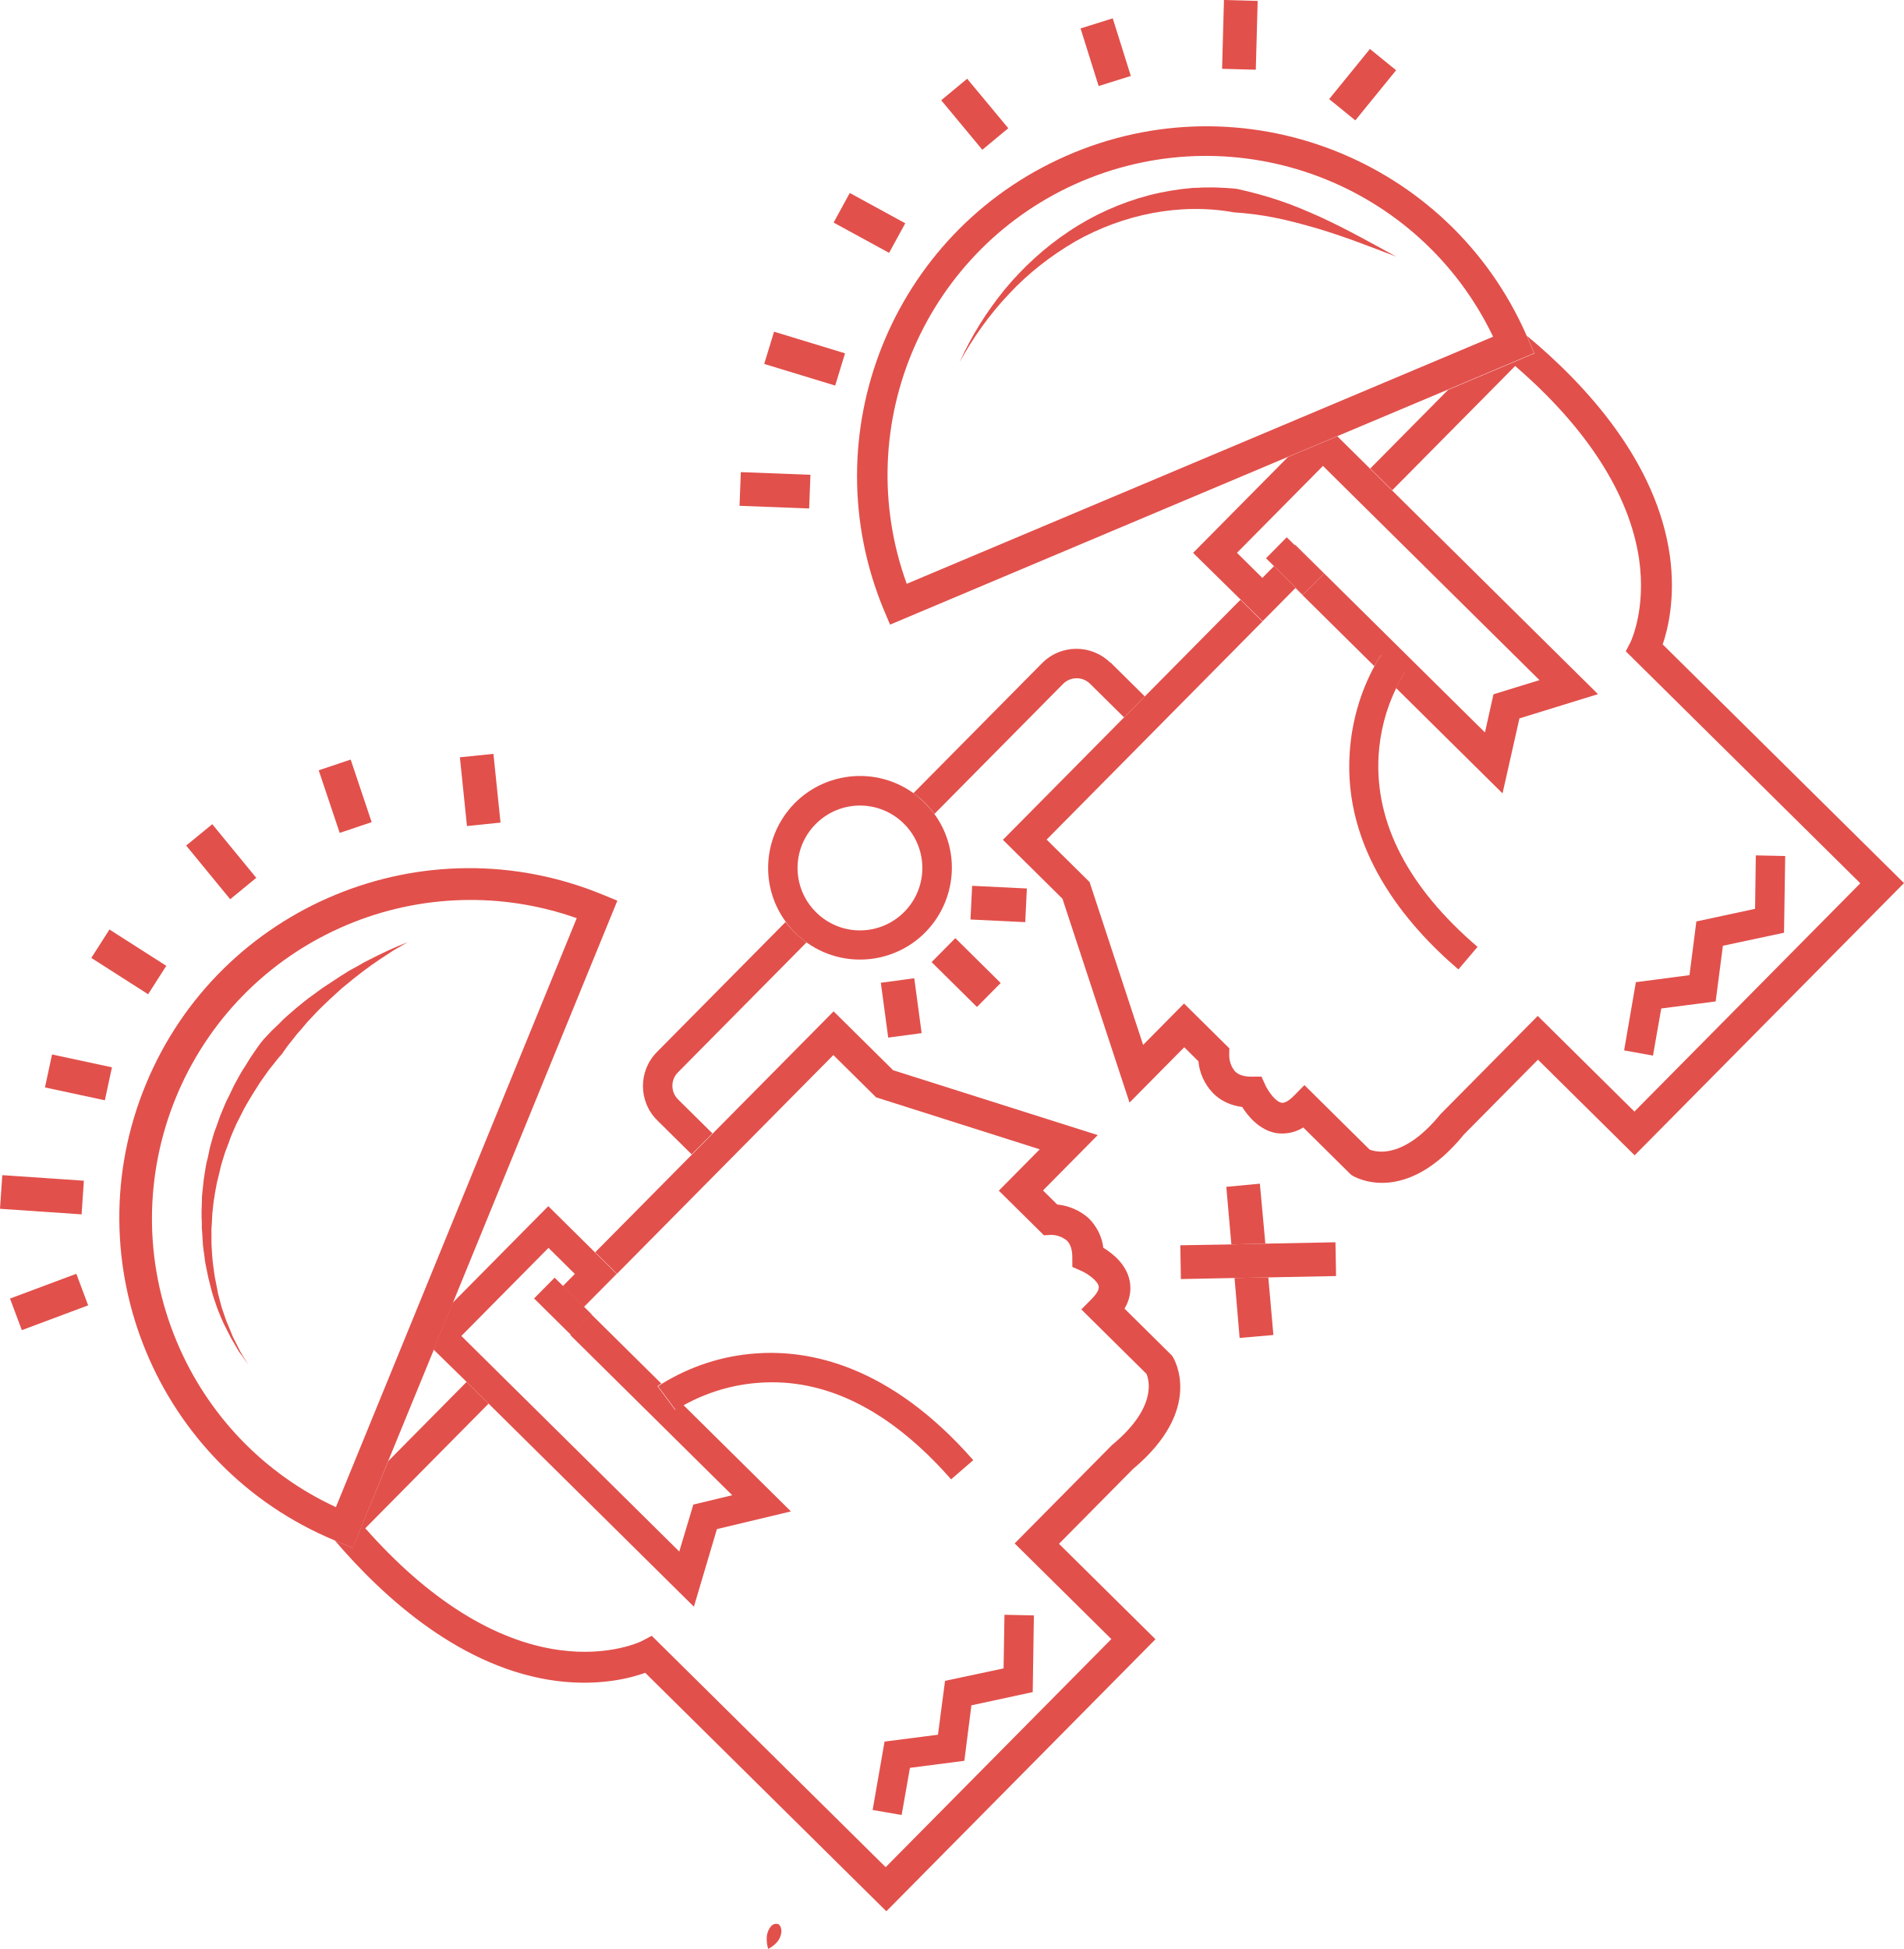
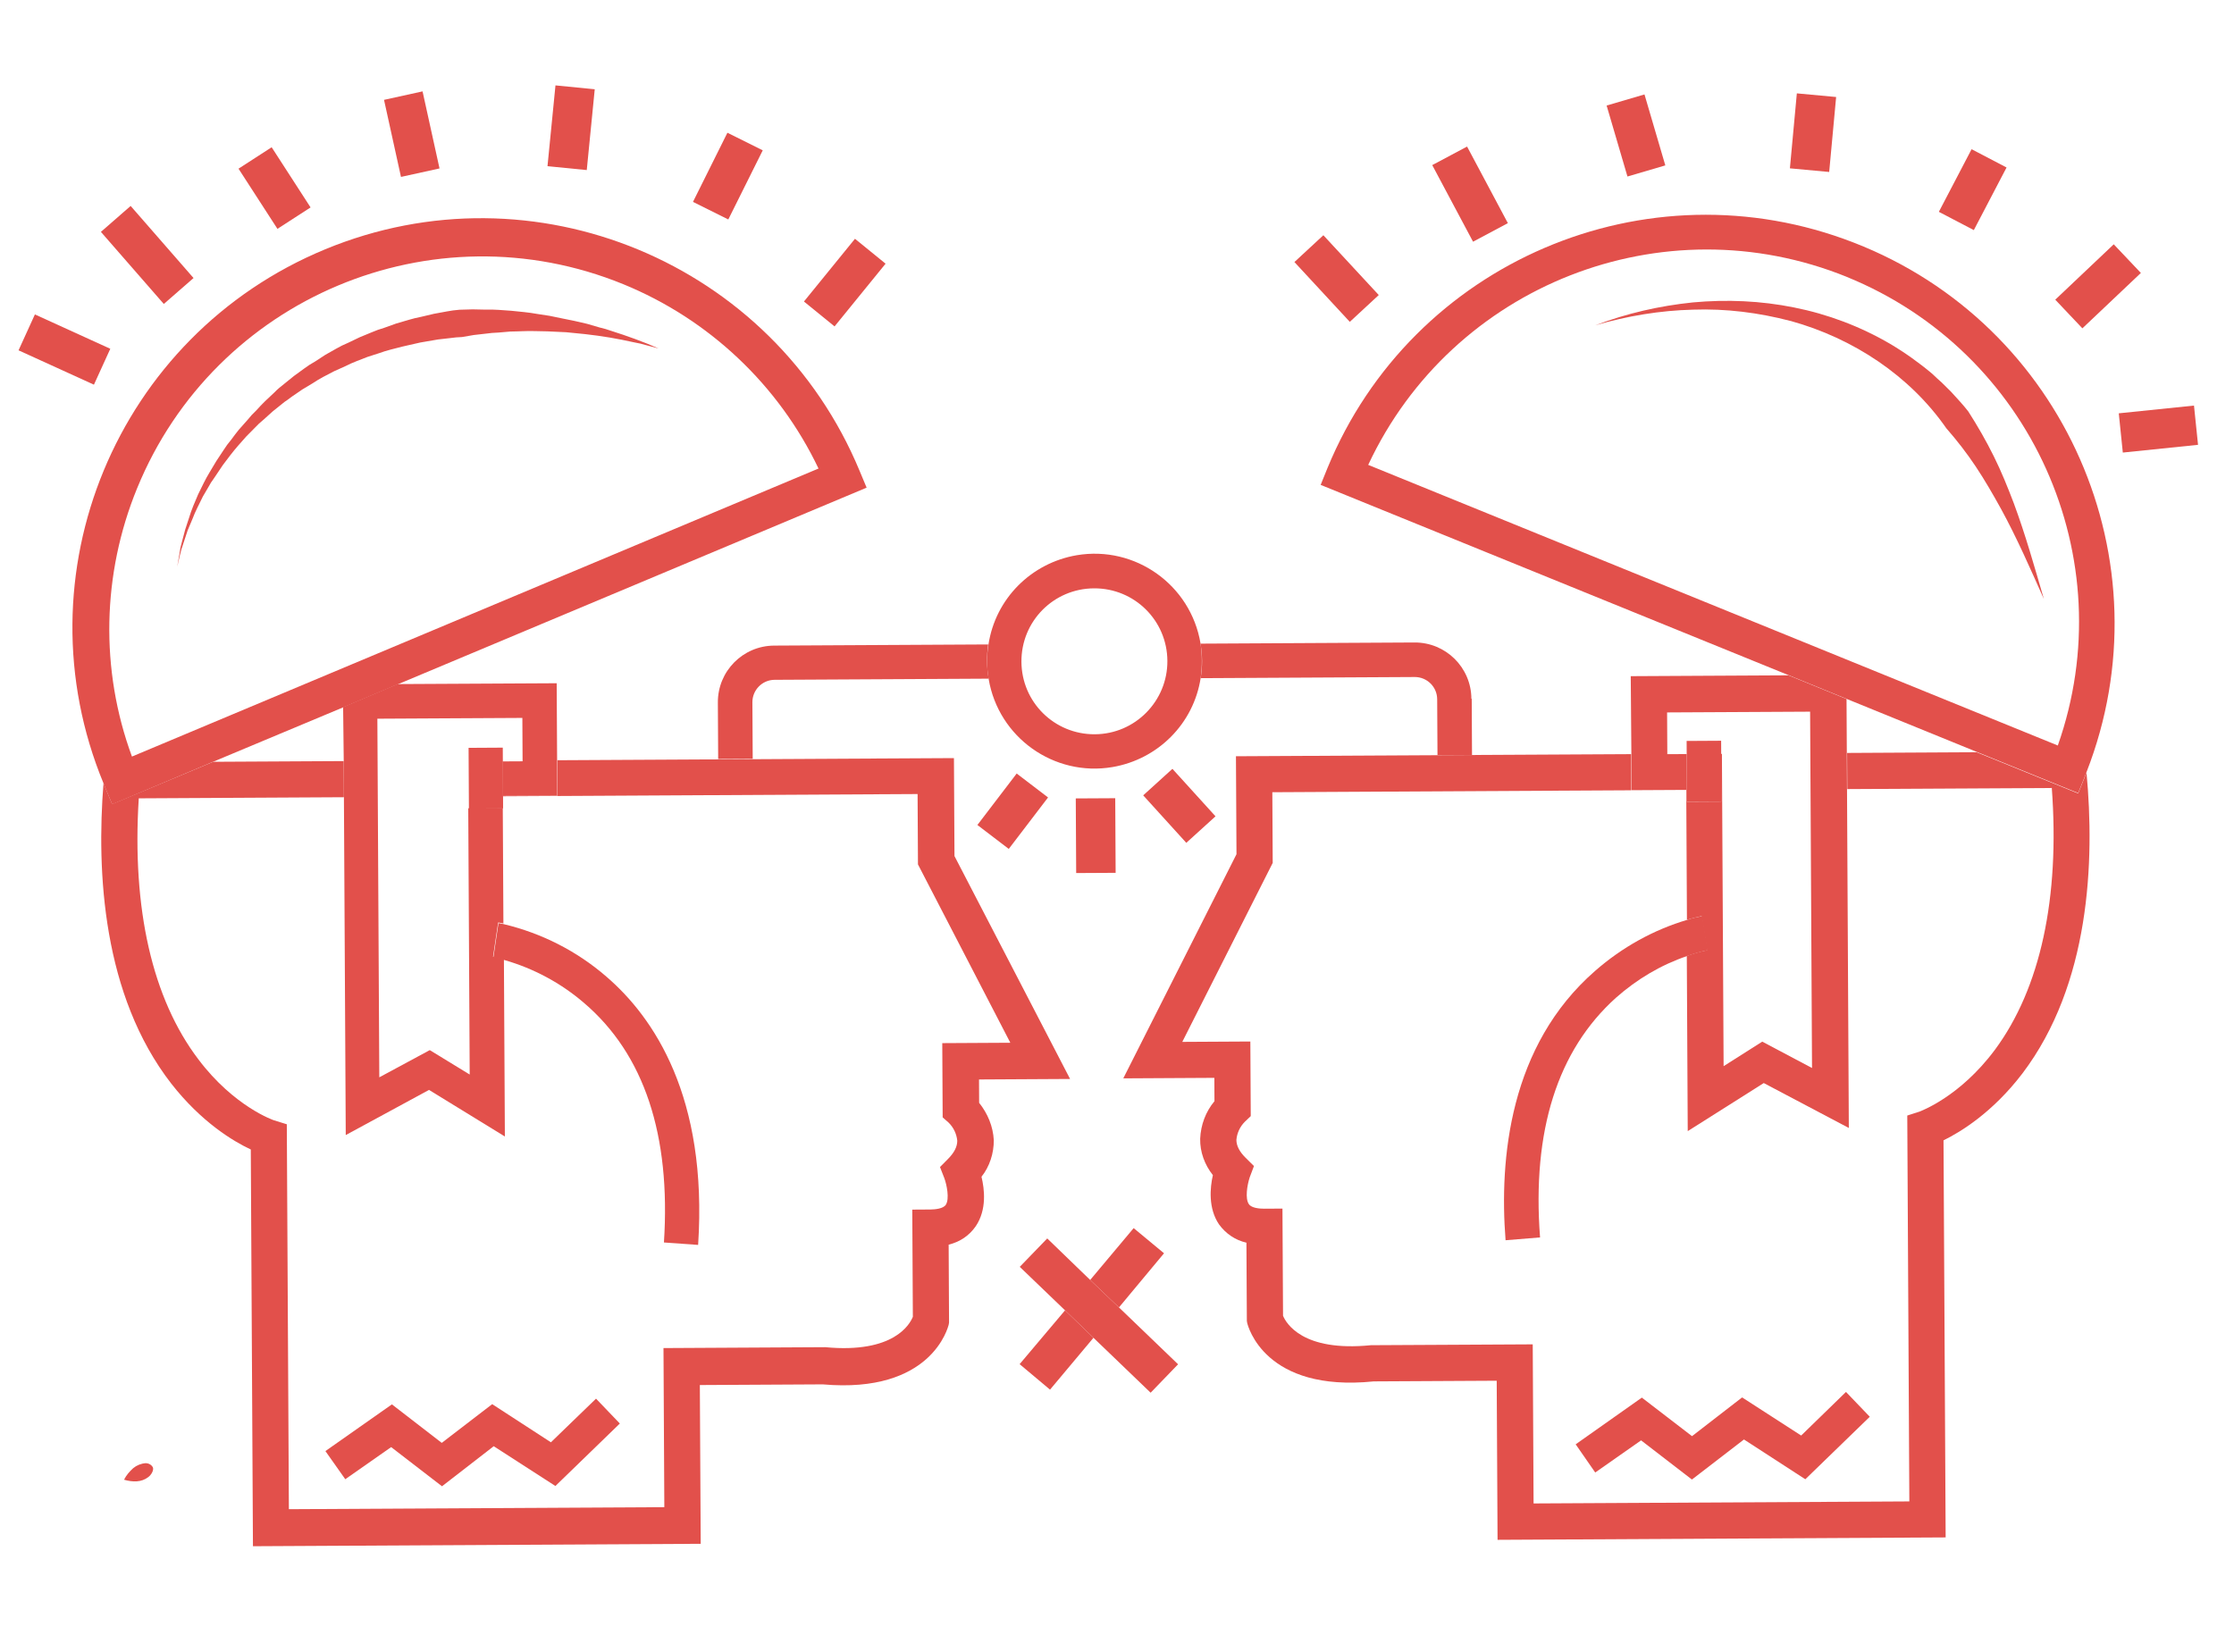
- <svg xmlns="http://www.w3.org/2000/svg" id="Ebene_2" viewBox="0 0 708 724.83">
-   <defs>
-     <style>.cls-1{fill:#e2504b;stroke-width:0px;}</style>
+ <svg xmlns="http://www.w3.org/2000/svg" id="Ebene_2" version="1.1" viewBox="10 100 710 525">
+   <defs id="defs4">
+     <style id="style2">.cls-1{fill:#e2504b;stroke-width:0}</style>
  </defs>
  <g id="Ebene_1-2">
-     <path class="cls-1" d="m290.52,718.89c.21-1.4-.31-2.95-1.13-3.32-.89-.29-1.92.01-2.58.68-.95,1.11-1.54,2.45-1.68,3.92-.07,1.55.02,3.1.54,4.65,2.58-1.42,4.49-3.35,4.84-5.94Z" />
-     <path class="cls-1" d="m412.92,246.49c-7.06-6.98-18.43-6.92-25.42.14l-47.84,48.36c3.04,2.13,5.64,4.7,7.8,7.72l47.84-48.36c2.72-2.75,7.23-2.85,10.05-.05l12.63,12.49,7.72-7.8-12.7-12.57-.07.07Z" />
-     <path class="cls-1" d="m292.12,342.89l-47.84,48.36c-6.98,7.06-6.92,18.43.14,25.42l12.78,12.64,7.72-7.8-12.78-12.64c-2.75-2.72-2.85-7.23-.05-10.05l47.84-48.36c-2.97-2.05-5.57-4.62-7.8-7.57h0Z" />
-     <path class="cls-1" d="m567.71,124.78l.6,1.33,2.25,5.31-32.07,13.55-28.95,29.27,8.17,8.08,45.71-46.2c26.57,22.91,42.44,47.57,46.05,71.57,2.76,18.75-3.01,30.68-3.01,30.83l-1.9,3.7,87.2,86.27-83.99,84.9-35.95-35.57-35.79,36.17-.37.37c-13.87,16.99-24.08,14.09-26.38,13.15l-24.22-23.96-4.04,4.09c-1.03,1.04-3.01,2.75-4.49,2.46-2.14-.36-4.68-3.89-5.87-6.25l-1.57-3.46-3.69.02c-2.81.02-4.81-.64-6.14-1.96-1.41-1.69-2.16-3.76-2.17-5.97l.06-2.59-16.86-16.68-15.21,15.38-19.91-60.55-15.97-15.8,80.24-81.11-8.17-8.08-88.33,89.28,22.14,21.9,24.94,75.82,20.35-20.58,5.27,5.22c.39,4.36,2.26,8.41,5.23,11.65,2.9,3.01,6.82,4.84,11.04,5.33,2.16,3.46,6.4,8.54,12.46,9.69,3.55.57,7.17-.11,10.26-2.05l17.68,17.49.52.37c.82.51,19.57,11.72,41.59-15.3l27.48-27.78,35.95,35.57,100.16-101.24-89.73-88.77c1.96-5.7,4.78-17.31,2.7-32.74-4.84-35.22-31.38-63.96-53.27-82.09Z" />
-     <path class="cls-1" d="m469.43,230.96l.07.07,12.2-12.33,29.34,29.03c.81-1.41,1.61-2.82,2.49-4.15l4.45,3.23,4.45,3.23h0c-1.25,1.85-2.34,3.85-3.29,5.85l39.59,39.17,6.28-27.89,29.21-9.02-96.93-95.9-18.36,7.71-35.27,35.65,25.77,25.35h0Zm15.09-9.76l-10.77-10.66-4.34,4.38-9.43-9.33,31.97-32.31,80.52,79.66-17.11,5.26-3.17,14.2-70.57-69.81-.22.22,10.77,10.66-7.64,7.73Z" />
-     <polygon class="cls-1" points="481.39 202.68 478.49 199.81 470.78 207.61 473.68 210.48 484.52 221.2 492.24 213.4 481.39 202.68" />
-     <path class="cls-1" d="m538.41,144.89l32.07-13.55-2.25-5.31-.6-1.33c-28.87-65.75-105.58-95.63-171.25-66.68-64.79,28.5-94.9,103.65-67.65,168.97l2.25,5.31,148.02-62.42,18.36-7.71,41.06-17.29Zm-135.92-77.58c58.24-24.55,125.46.95,152.73,57.91l-218.05,91.9c-21.52-59.36,7.16-125.2,65.32-149.82Z" />
-     <path class="cls-1" d="m221.26,465.63l8.1,8.01-12.2,12.33.07.07,92.66-93.67,15.9,15.73,60.84,19.33-15.21,15.38,15,14.84,1.78,1.76,2.51-.16c2.22-.01,4.29.72,6,2.11,1.34,1.32,2.01,3.31,2.03,6.12l.02,3.69,3.48,1.53c1.93.88,5.86,3.44,6.31,5.66.3,1.48-1.39,3.48-2.41,4.52l-4.04,4.09,24.22,23.96c.97,2.29,4.06,12.54-12.86,26.52l-36.15,36.55,35.95,35.57-83.92,84.83-84.01-83.11-2.97-2.94-3.68,1.94c-.07.07-12.08,5.98-30.79,3.34-23.96-3.27-48.79-18.87-72.06-45.27l45.85-46.35-8.17-8.08-29.17,29.49-13.2,32.21-5.33-2.19-1.33-.58c18.44,21.62,47.47,47.84,82.74,52.31,15.45,1.91,26.96-.96,32.71-3.06l89.66,88.69,100.08-101.17-35.88-35.49,27.48-27.78c26.63-22.31,15.29-41.01,14.85-41.75l-.37-.52-17.6-17.42c1.9-3.11,2.62-6.66,1.94-10.28-1.22-6.2-6.34-10.24-9.82-12.36-.47-4.13-2.48-8.04-5.45-10.98-3.27-2.94-7.34-4.62-11.7-5.11l-5.27-5.22,20.35-20.58-76.08-24.12-22.14-21.9-88.62,89.58-.07-.07Z" />
-     <path class="cls-1" d="m173.5,513.91l84.53,83.62,8.56-28.86,27.52-6.58-40.04-39.61c-1.92,1.04-2.95,1.79-3.02,1.86l-6.55-8.83c.07-.07.59-.45,1.4-.97l-26.07-25.79-7.72,7.8,60.17,59.52-14.46,3.48-5.23,17.46-81.04-80.17,32.41-32.76,9.8,9.7-4.48,4.53,7.8,7.72,12.2-12.33-25.4-25.13-35.57,35.95-7.07,17.4,12.26,11.98Z" />
-     <polygon class="cls-1" points="209.43 478.32 206.24 475.16 198.6 482.89 201.79 486.05 212.34 496.48 219.98 488.76 217.31 486.11 217.16 485.97 209.43 478.32" />
-     <path class="cls-1" d="m131.2,575.68l13.13-32.28,17.06-41.61,7.07-17.4,61.11-149.43-5.33-2.19c-66.35-27.42-142.43,4.02-169.92,70.29-27.5,66.27,3.94,142.35,70.22,169.85l1.33.58,5.33,2.19Zm-65.43-76.63c-25.3-60.3,2.99-129.76,63.37-155.13,27.13-11.38,57.56-12.28,85.32-2.45l-89.55,219.03c-26.74-12.34-47.77-34.32-59.14-61.45h0Z" />
-     <rect class="cls-1" x="5.08" y="477.93" width="26.33" height="12.54" transform="translate(-168.41 37.05) rotate(-20.5)" />
-     <rect class="cls-1" x="9.32" y="429.12" width="12.54" height="30.41" transform="translate(-428.76 429.66) rotate(-86.1)" />
-     <rect class="cls-1" x="22.9" y="389.28" width="12.54" height="22.78" transform="translate(-368.7 345.14) rotate(-77.89)" />
-     <rect class="cls-1" x="41.61" y="345.19" width="12.54" height="25.08" transform="translate(-279.3 205.38) rotate(-57.41)" />
-     <rect class="cls-1" x="75.98" y="307.58" width="12.54" height="25.81" transform="translate(-184.58 124.84) rotate(-39.36)" />
-     <rect class="cls-1" x="122.07" y="283.86" width="12.54" height="24.55" transform="translate(-87.44 56.12) rotate(-18.53)" />
-     <rect class="cls-1" x="172.3" y="280.93" width="12.54" height="25.7" transform="translate(-29.16 19.84) rotate(-5.88)" />
-     <rect class="cls-1" x="281.91" y="169.38" width="12.54" height="25.91" transform="translate(94.92 463.31) rotate(-87.8)" />
-     <rect class="cls-1" x="292.94" y="119.6" width="12.54" height="27.59" transform="translate(84.33 380.66) rotate(-73.04)" />
-     <rect class="cls-1" x="317.04" y="71.15" width="12.54" height="23.51" transform="translate(95.58 326.92) rotate(-61.36)" />
-     <rect class="cls-1" x="356.2" y="30.53" width="12.54" height="23.93" transform="translate(56.47 241.38) rotate(-39.71)" />
-     <rect class="cls-1" x="404.89" y="8.17" width="12.54" height="22.46" transform="translate(13.03 123.92) rotate(-17.41)" />
-     <rect class="cls-1" x="448.25" y="6.7" width="25.6" height="12.54" transform="translate(435.54 473.49) rotate(-88.44)" />
-     <rect class="cls-1" x="494.69" y="25.23" width="24.03" height="12.54" transform="translate(162.56 404.73) rotate(-50.88)" />
-     <polygon class="cls-1" points="373.19 620.48 351.42 625.1 348.79 645.14 328.93 647.69 324.49 673.13 335.28 674.99 338.37 657.46 358.6 654.84 361.22 634.21 384.02 629.29 384.46 600.77 373.52 600.53 373.19 620.48" />
-     <polygon class="cls-1" points="652.64 337.99 630.8 342.69 628.25 362.66 608.31 365.27 603.94 390.64 614.67 392.58 617.75 375.05 637.98 372.43 640.67 351.73 663.4 346.88 663.84 318.35 652.91 318.12 652.64 337.99" />
-     <path class="cls-1" d="m339.59,294.91c-15.35-10.93-36.69-7.34-47.61,8.01-8.51,12.01-8.49,28.05.22,39.9,2.16,3.02,4.76,5.59,7.8,7.72,15.35,10.93,36.69,7.34,47.61-8.01,8.51-12.01,8.49-28.05-.22-39.9-2.23-2.94-4.83-5.52-7.8-7.72h0Zm-3.31,44.2c-9.04,9.14-23.67,9.22-32.8.18-9.14-9.04-9.22-23.67-.18-32.8,9.04-9.14,23.67-9.22,32.8-.18,9.06,8.96,9.22,23.67.18,32.8Z" />
-     <path class="cls-1" d="m89.28,502.47l-.9-1.77-1.79-3.54-1.5-3.69-.75-1.77-.67-1.84-1.28-3.76-.98-3.76c-.15-.59-.38-1.25-.45-1.92l-.38-1.99c-.23-1.25-.53-2.58-.76-3.84l-.54-3.91c-.08-.66-.15-1.33-.23-1.99l-.16-1.92c-.08-1.26-.16-2.66-.24-3.91l-.02-3.84c0-.59,0-1.33-.01-1.92l.14-1.92c.07-1.26.13-2.66.2-3.92l.42-3.84c.07-.67.14-1.33.29-1.92l.29-1.92.72-3.85.94-3.77.43-1.92.51-1.85,1.16-3.7,1.38-3.63.65-1.85.73-1.78,1.53-3.48,1.75-3.41.88-1.78.95-1.7,1.98-3.34,2.05-3.26,1.03-1.63,1.1-1.56,2.2-3.11,2.42-3.04,1.17-1.48,1.25-1.41,2.2-3.11,2.42-3.04,1.17-1.48,1.32-1.48,2.5-2.97c1.84-1.86,3.53-3.86,5.44-5.64l2.87-2.75,2.94-2.68,1.47-1.34,1.54-1.26,3.09-2.53,3.16-2.46,1.62-1.19,1.62-1.19,3.24-2.23,3.31-2.16,1.69-1.12,1.69-.97,3.46-2.01-3.69,1.5-1.84.82-1.84.82-3.61,1.72-3.54,1.79-1.77.9-1.77,1.04-3.54,1.94-3.46,2.16-1.69,1.12-1.69,1.12-3.39,2.23-3.24,2.38c-2.28,1.56-4.34,3.35-6.47,5.06l-3.09,2.68-1.54,1.41c-.44.45-.96.97-1.47,1.49l-2.94,2.82-2.87,3.04-1.32,1.63-1.17,1.63-2.35,3.41-2.2,3.56-1.1,1.71-1.02,1.78-1.98,3.63-1.75,3.7-.95,1.85-.8,1.85-1.6,3.85-1.38,3.92-.73,1.92-.58,1.92-1.09,3.92-.79,3.77-.51,2-.36,2-.64,4.07-.42,3.99-.21,2c-.07.67-.07,1.4-.06,2l-.13,4.14c0,1.33.01,2.66.1,4.06v2.07c.09.66.09,1.4.17,2.07l.24,4.06c.15,1.33.31,2.66.54,4.06l.23,1.99c.08.66.3,1.33.38,1.99l.83,4.06c.3,1.33.68,2.58.98,3.91l.53,1.99c.23.66.38,1.25.6,1.92l1.28,3.76,1.5,3.69.82,1.84.9,1.77,1.79,3.54,2.01,3.46,1.04,1.77,1.19,1.62,2.31,3.31-2.09-3.39-1.04-1.77Z" />
-     <path class="cls-1" d="m399.73,89.85c18.05-10.22,39.15-14.47,59.12-10.88,5.1.34,10.2.98,15.23,1.99,5.03,1.01,10.13,2.38,15.17,3.83,10.14,2.97,19.99,6.84,29.91,10.63-9.34-5.12-18.6-10.32-28.3-14.77-4.89-2.19-9.85-4.31-15.03-6.05-5.18-1.75-10.51-3.19-15.83-4.35-2.74-.35-5.47-.41-8.28-.55l-4.14.02c-1.4.08-2.81.16-4.14.17-5.46.47-10.93,1.39-16.24,2.75-10.55,2.79-20.57,7.28-29.7,13.39-8.98,5.96-17,13.32-23.9,21.63-6.75,8.31-12.39,17.28-16.77,27.06,5.05-9.26,11.21-17.87,18.48-25.52,7.05-7.57,15.37-14.05,24.43-19.34Z" />
-     <rect class="cls-1" x="328.86" y="364.57" width="12.54" height="20.58" transform="translate(-46.92 47.94) rotate(-7.65)" />
-     <rect class="cls-1" x="353" y="349.84" width="12.54" height="23.72" transform="translate(-150.54 362.73) rotate(-45.31)" />
-     <rect class="cls-1" x="365.1" y="326.01" width="12.54" height="20.38" transform="translate(17.55 690.82) rotate(-87.22)" />
-     <path class="cls-1" d="m542.31,360.53l7.12-8.39c-25.76-22.1-38.15-45.97-36.81-70.95.54-8.87,2.71-17.45,6.66-25.45.95-2,2.05-4,3.29-5.85h0l-4.45-3.23-4.45-3.23c-.88,1.33-1.83,2.74-2.49,4.15-5.41,9.93-8.53,20.96-9.28,32.26-2.47,36.07,20.66,63.8,40.41,80.68Z" />
-     <path class="cls-1" d="m353.67,550.17l8.24-7.14c-31.07-35.44-61.1-41.19-80.97-39.68-12.33.88-24.28,4.79-34.81,11.27-.81.52-1.33.89-1.4.97l6.55,8.83s1.03-.74,3.02-1.86c8.47-4.7,17.91-7.56,27.59-8.28,25.04-1.98,49.19,10.15,71.79,35.89Z" />
-     <polygon class="cls-1" points="473.52 496.48 471.63 475.06 459.07 475.28 460.96 497.58 473.52 496.48" />
-     <polygon class="cls-1" points="468.49 440.21 456.01 441.38 457.89 462.8 470.53 462.51 468.49 440.21" />
-     <polygon class="cls-1" points="496.82 474.56 496.6 462 470.53 462.51 457.89 462.8 438.91 463.12 439.12 475.68 459.07 475.28 471.63 475.06 496.82 474.56" />
+     <path id="path6" d="M57.044 569.588c1.139-.841 1.867-2.305 1.549-3.146-.424-.835-1.365-1.35-2.305-1.344a7.007 7.007 0 0 0-3.96 1.584c-1.146 1.047-2.178 2.206-2.906 3.67 2.828.82 5.543.806 7.622-.778z" class="cls-1" />
+     <path id="path8" d="M477.631 322.101c-.056-9.928-8.138-17.925-18.073-17.876l-68.024.368c.643 3.656.665 7.312.057 10.974l68.023-.367c3.868-.022 7.128 3.097 7.142 7.07l.1 17.763 10.973-.056-.092-17.869h-.099z" class="cls-1" />
+     <path id="path10" d="m324.048 304.848-68.024.367c-9.928.057-17.925 8.14-17.876 18.074l.1 17.975 10.974-.057-.1-17.975c-.02-3.868 3.098-7.127 7.072-7.141l68.023-.368c-.65-3.55-.671-7.206-.162-10.868z" class="cls-1" />
+     <path id="path12" d="m673.146 345.492-.516 1.365-2.164 5.346-32.258-13.096-41.168.226.064 11.49 64.99-.346c2.588 34.988-3.627 63.647-18.045 83.17-11.307 15.21-23.823 19.566-23.929 19.672l-3.96 1.273.658 122.661-119.423.644-.269-50.572-50.883.268h-.523c-21.822 2.206-26.99-7.064-27.952-9.355l-.184-34.068-5.749.035c-1.464.007-4.073-.184-4.914-1.435-1.259-1.768-.559-6.06.268-8.57l1.337-3.557-2.624-2.595c-2-1.973-2.948-3.854-2.955-5.728a9.286 9.286 0 0 1 2.687-5.756l1.874-1.788-.128-23.717-21.63.12 28.737-56.893-.12-22.465 114.091-.615-.063-11.49-125.59.67.17 31.142-35.978 71.248 28.942-.163.036 7.418c-2.808 3.359-4.349 7.545-4.54 11.936-.078 4.179 1.4 8.245 4.038 11.575-.92 3.974-1.514 10.564 1.958 15.663 2.108 2.913 5.148 4.992 8.705 5.805l.134 24.869.106.63c.22.94 5.551 22.125 40.228 18.589l39.074-.212.269 50.572 142.411-.764-.679-126.218c5.417-2.645 15.62-8.86 25.06-21.242 21.482-28.326 23.038-67.415 20.38-95.714z" class="cls-1" />
+     <path id="path14" d="M528.571 351.078v.1l17.346-.093.219 41.274c1.57-.424 3.132-.855 4.695-1.174l.863 5.431.862 5.43c-2.192.425-4.377 1.068-6.463 1.81l.297 55.692 24.162-15.28 27.033 14.276-.728-136.351-18.435-7.53-50.148.268zm17.572 3.77-.078-15.154-6.166.028-.07-13.265 45.452-.24.608 113.264-15.818-8.38-12.282 7.8-.537-99.264h-.312l.078 15.154-10.868.063z" class="cls-1" />
+     <path id="polygon16" d="m478.49 199.81-7.71 7.8 2.9 2.87 10.84 10.72 7.72-7.8-10.85-10.72z" class="cls-1" transform="rotate(45 354.005 362.409)" />
+     <path id="path18" d="m638.208 338.994 32.258 13.095 2.164-5.345.516-1.365c26.078-66.906-7.035-142.277-73.942-168.242-65.966-25.66-140.396 6.187-167.315 71.644l-2.164 5.346 148.803 60.528 18.435 7.53 41.26 16.809zm-41.252-150.967c58.541 23.822 88.041 89.385 67.047 148.944L444.836 247.77c26.757-57.19 93.592-83.467 152.127-59.75z" class="cls-1" />
+     <path id="path20" d="m187.152 341.532.063 11.392-17.345.092v.099l131.755-.714.12 22.365 29.353 56.69-21.63.12.112 21.1.015 2.502 1.887 1.662a9.33 9.33 0 0 1 2.751 5.735c.014 1.88-.92 3.762-2.892 5.763l-2.595 2.623 1.379 3.543c.742 1.987 1.711 6.576.46 8.464-.835 1.258-3.444 1.478-4.9 1.492l-5.75.035.184 34.069c-.933 2.305-5.996 11.738-27.846 9.659l-51.406.283.268 50.572-119.324.643-.636-118.171-.021-4.18-3.974-1.23c-.1 0-12.77-4.313-24.134-19.41-14.63-19.254-21.157-47.843-18.943-82.965l65.195-.353-.064-11.49-41.479.226-32.11 13.442-2.22-5.318-.53-1.35c-2.249 28.326-.262 67.394 21.517 95.494 9.575 12.276 19.743 18.385 25.294 20.966l.685 126.113 142.306-.771-.276-50.466 39.075-.213c34.605 3.055 39.81-18.186 40.022-19.02l.106-.63-.127-24.763c3.542-.855 6.562-2.857 8.64-5.897 3.522-5.247 2.758-11.724 1.797-15.684 2.588-3.252 3.931-7.439 3.91-11.618-.233-4.39-1.923-8.457-4.66-11.886l-.035-7.418 28.942-.162-36.742-70.852-.17-31.141-126.006.679v-.1z" class="cls-1" />
+     <path id="path22" d="m119.241 341.9.644 118.9 26.46-14.354 24.112 14.807-.304-56.321c-2.093-.623-3.352-.82-3.45-.82l1.612-10.876c.099 0 .735.099 1.675.304l-.198-36.67-10.974.056.46 84.634-12.686-7.764-16.044 8.648-.615-113.993 46.082-.248.07 13.789-6.37.035.056 10.975 17.346-.092-.191-35.73-50.573.268-17.303 7.305.198 17.14z" class="cls-1" />
+     <path id="polygon24" d="m206.24 475.16-7.64 7.73 3.19 3.16 10.55 10.43 7.64-7.72-2.67-2.65-.15-.14-7.73-7.65z" class="cls-1" transform="rotate(45 354.005 362.409)" />
+     <path id="path26" d="m45.653 355.667 32.11-13.54 41.485-17.36 17.303-7.305 148.875-62.451-2.22-5.318c-27.528-66.305-103.557-97.87-169.855-70.449C47.046 206.66 15.481 282.687 42.902 349l.53 1.35zm7.92-100.451c24.748-60.529 93.868-89.64 154.502-64.884 27.23 11.137 49.385 32.017 62.063 58.598l-218.2 91.556c-10.181-27.634-9.51-58.047 1.634-85.27" class="cls-1" />
+     <path id="rect28" d="M102.111 173.196h26.33v12.54h-26.33z" class="cls-1" transform="rotate(24.5)" />
+     <path id="rect30" d="M-82.489 158.554h12.54v30.41h-12.54z" class="cls-1" transform="rotate(-41.1)" />
+     <path id="rect32" d="M-11.366 175.589h12.54v22.78h-12.54z" class="cls-1" transform="rotate(-32.89)" />
+     <path id="rect34" d="M100.651 157.041h12.54v25.08h-12.54z" class="cls-1" transform="rotate(-12.41)" />
+     <path id="rect36" d="M198.131 108.195h12.54v25.81h-12.54z" class="cls-1" transform="rotate(5.64)" />
+     <path id="rect38" d="M279.28 19.785h12.54v24.55h-12.54z" class="cls-1" transform="rotate(26.47)" />
+     <path id="rect40" d="M329.553-41.282h12.54v25.7h-12.54z" class="cls-1" transform="rotate(39.12)" />
+     <path id="rect42" d="M184.646 420.795h12.54v25.91h-12.54z" class="cls-1" transform="rotate(-42.8)" />
+     <path id="rect44" d="M338.905 353.26h12.54v27.59h-12.54z" class="cls-1" transform="rotate(-28.04)" />
+     <path id="rect46" d="M461.914 274.782h12.54v23.51h-12.54z" class="cls-1" transform="rotate(-16.36)" />
+     <path id="rect48" d="M590.546 75.555h12.54v23.93h-12.54z" class="cls-1" transform="rotate(5.29)" />
+     <path id="rect50" d="M632.489-164.173h12.54v22.46h-12.54z" class="cls-1" transform="rotate(27.59)" />
+     <path id="rect52" d="M347.281 597.784h25.6v12.54h-25.6z" class="cls-1" transform="rotate(-43.44)" />
+     <path id="rect54" d="M656.08 300.173h24.03v12.54h-24.03z" class="cls-1" transform="rotate(-5.88)" />
+     <path id="polygon56" d="m351.42 625.1-2.63 20.04-19.86 2.55-4.44 25.44 10.79 1.86 3.09-17.53 20.23-2.62 2.62-20.63 22.8-4.92.44-28.52-10.94-.24-.33 19.95z" class="cls-1" transform="rotate(45 354.005 362.409)" />
+     <path id="polygon58" d="m630.8 342.69-2.55 19.97-19.94 2.61-4.37 25.37 10.73 1.94 3.08-17.53 20.23-2.62 2.69-20.7 22.73-4.85.44-28.53-10.93-.23-.27 19.87z" class="cls-1" transform="rotate(45 354.005 362.409)" />
+     <path id="path60" d="M391.541 304.487c-3.125-18.583-20.753-31.134-39.33-28.001-14.509 2.474-25.837 13.83-28.057 28.369a32.31 32.31 0 0 0 .056 10.974c3.126 18.583 20.754 31.134 39.33 28.001 14.51-2.474 25.837-13.83 28.058-28.369a38.557 38.557 0 0 0-.057-10.974m-33.595 28.914c-12.855.07-23.256-10.218-23.32-23.066-.07-12.855 10.218-23.257 23.066-23.32 12.855-.071 23.257 10.217 23.32 23.065.071 12.742-10.217 23.257-23.066 23.32" class="cls-1" />
+     <path id="path62" d="m67.778 274.258.615-1.888 1.238-3.769 1.548-3.67.722-1.781.827-1.775 1.753-3.564 1.966-3.352c.311-.523.615-1.152 1.04-1.676l1.138-1.675c.721-1.047 1.45-2.2 2.178-3.253l2.383-3.147c.41-.523.834-1.046 1.244-1.57l1.245-1.47c.834-.948 1.768-1.994 2.595-2.935l2.701-2.73c.417-.416.94-.94 1.35-1.364l1.457-1.259c.94-.841 1.973-1.789 2.914-2.63l3.012-2.418c.523-.425 1.04-.842 1.563-1.153l1.562-1.153 3.232-2.213 3.33-2 1.662-1.055 1.669-.947 3.436-1.796 3.543-1.591 1.768-.849 1.775-.742 3.542-1.379 3.649-1.174 1.88-.636 1.875-.53 3.761-.962 3.755-.856 1.881-.424 1.88-.325 3.756-.644 3.86-.438 1.874-.22 1.881-.112 3.755-.644 3.86-.438 1.875-.22 1.98-.113 3.867-.332c2.617-.014 5.226-.233 7.835-.141l3.974.084 3.974.184 1.987.092 1.98.198 3.974.396 3.974.495 1.987.304 1.987.304 3.868.714 3.867.814 1.987.403 1.881.509 3.868 1.025-3.67-1.549-1.88-.72-1.882-.722-3.768-1.337-3.77-1.237-1.887-.615-1.987-.516-3.875-1.132-3.974-.919-1.987-.403-1.987-.403-3.974-.82-3.974-.608c-2.715-.51-5.438-.7-8.153-.997l-4.08-.29-2.086-.092c-.63.007-1.365.007-2.093.014l-4.073-.085-4.179.12-2.086.22-1.98.325-4.073.75-4.073.961-1.987.431-1.98.538-3.966 1.166-3.854 1.38-1.98.636-1.874.742-3.853 1.591-3.748 1.796-1.874.842-1.768.947-3.542 2.001-3.225 2.107-1.775 1.054-1.668 1.16-3.33 2.425-3.12 2.524-1.562 1.266c-.523.424-1.04.94-1.457 1.372l-3.019 2.835c-.94.94-1.874 1.888-2.8 2.942l-1.464 1.464c-.403.53-.926 1.053-1.343 1.584l-2.701 3.04a79.8 79.8 0 0 0-2.49 3.253l-1.244 1.57c-.41.523-.728 1.152-1.138 1.676l-2.284 3.457c-.729 1.153-1.344 2.305-2.072 3.458l-1.033 1.782c-.304.63-.615 1.153-.933 1.782l-1.754 3.564-1.548 3.67-.721 1.88-.616 1.888-1.237 3.77-1.025 3.867-.516 1.987-.304 1.987-.708 3.974.92-3.875.516-1.987z" class="cls-1" />
+     <path id="path64" d="M579.066 202.013c19.99 5.537 37.915 17.451 49.497 34.11 3.366 3.848 6.52 7.906 9.362 12.177 2.843 4.271 5.48 8.846 8.019 13.435 5.07 9.27 9.298 18.972 13.633 28.666-2.984-10.224-5.855-20.45-9.567-30.455-1.91-5.006-3.918-10.012-6.35-14.905-2.425-4.9-5.176-9.688-8.118-14.27-1.69-2.185-3.578-4.158-5.466-6.244l-2.941-2.913c-1.047-.933-2.1-1.874-3.048-2.807a100.367 100.367 0 0 0-13.428-9.539 98.674 98.674 0 0 0-30.469-11.533c-10.564-2.135-21.44-2.602-32.194-1.605-10.65 1.103-20.98 3.458-30.993 7.276 10.119-2.977 20.563-4.71 31.113-4.978 10.338-.368 20.803.933 30.95 3.6z" class="cls-1" />
+     <path id="rect66" d="M474.647 72.855h12.54v20.58h-12.54z" class="cls-1" transform="rotate(37.35)" />
+     <path id="rect68" d="M349.979 355.692h12.54v23.72h-12.54z" class="cls-1" transform="rotate(-.31)" />
+     <path id="rect70" d="M39.391 512.152h12.54v20.38h-12.54z" class="cls-1" transform="rotate(-42.22)" />
+     <path id="path72" d="m488.485 494.232 10.968-.898c-2.588-33.842 5.53-59.482 24.14-76.198 6.654-5.89 14.256-10.423 22.705-13.286 2.086-.743 4.278-1.38 6.463-1.81l-.862-5.431-.863-5.43c-1.563.317-3.231.643-4.695 1.173-10.847 3.196-20.853 8.79-29.373 16.25-27.252 23.758-30.505 59.722-28.475 85.623z" class="cls-1" />
+     <path id="path74" d="m221.001 494.94 10.875.777c3.09-47.03-14.078-72.33-29.196-85.312-9.34-8.097-20.556-13.782-32.584-16.646-.94-.205-1.57-.31-1.675-.304l-1.613 10.875s1.252.206 3.451.82c9.313 2.667 18.01 7.32 25.364 13.655 19.106 16.306 27.605 41.96 25.385 76.141z" class="cls-1" />
+     <path id="polygon76" d="m471.63 475.06-12.56.22 1.89 22.3 12.56-1.1z" class="cls-1" transform="rotate(45 354.005 362.409)" />
+     <path id="polygon78" d="m456.01 441.38 1.88 21.42 12.64-.29-2.04-22.3z" class="cls-1" transform="rotate(45 354.005 362.409)" />
+     <path id="polygon80" d="m496.6 462-26.07.51-12.64.29-18.98.32.21 12.56 19.95-.4 12.56-.22 25.19-.5z" class="cls-1" transform="rotate(45 354.005 362.409)" />
  </g>
</svg>
